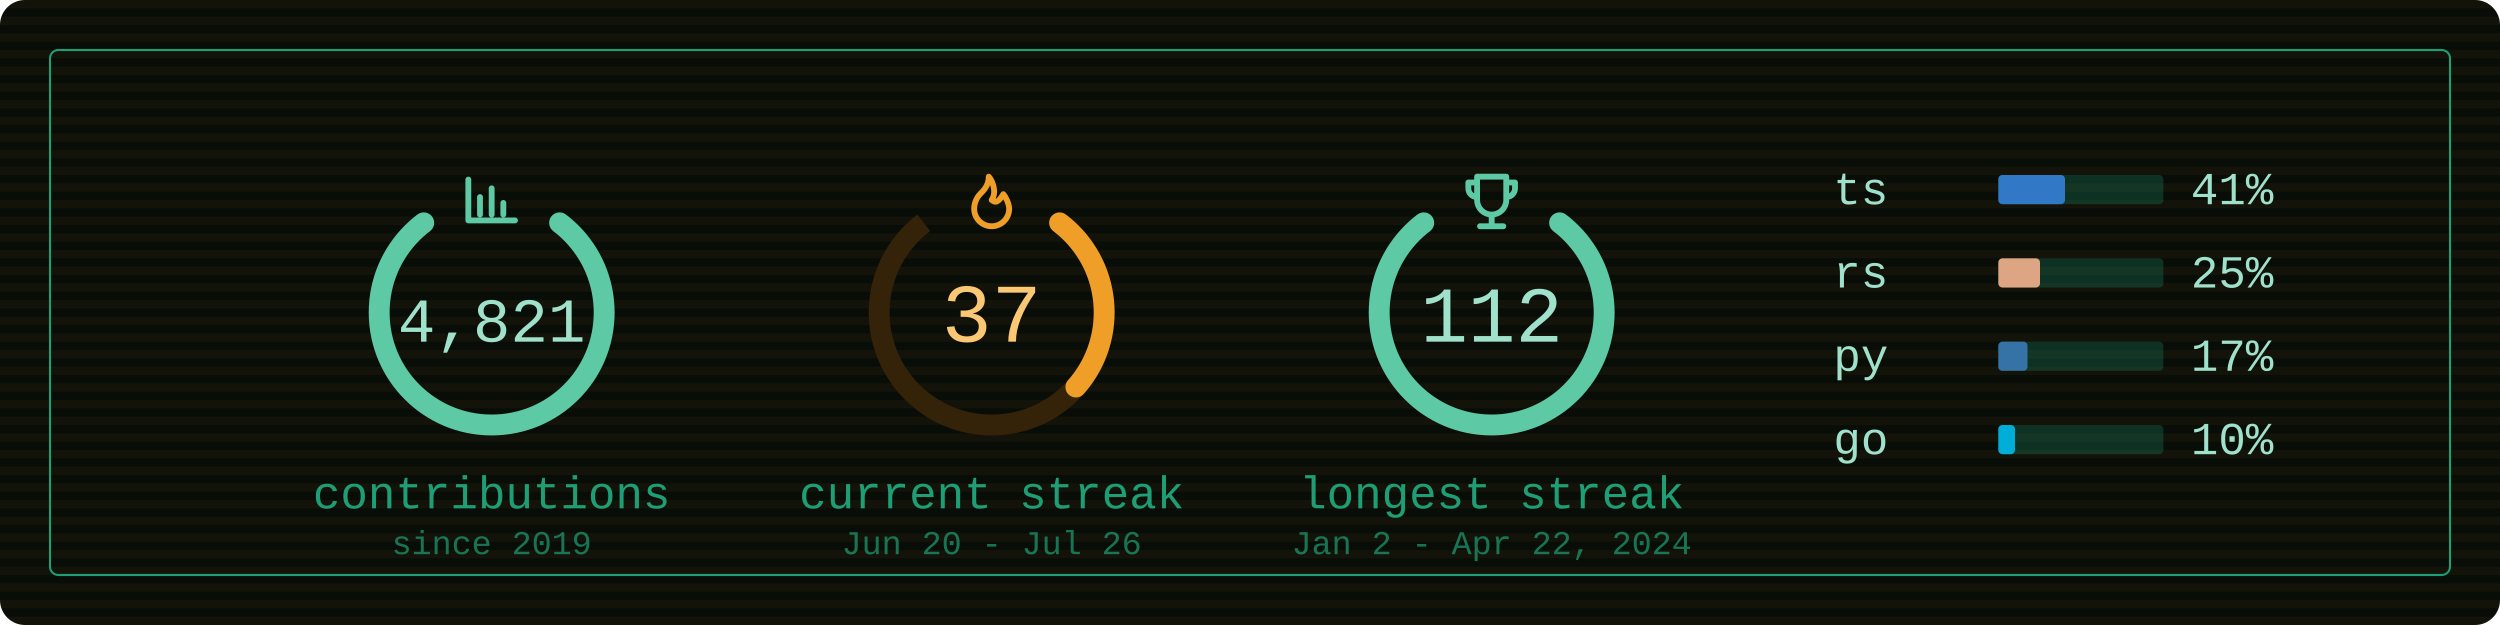
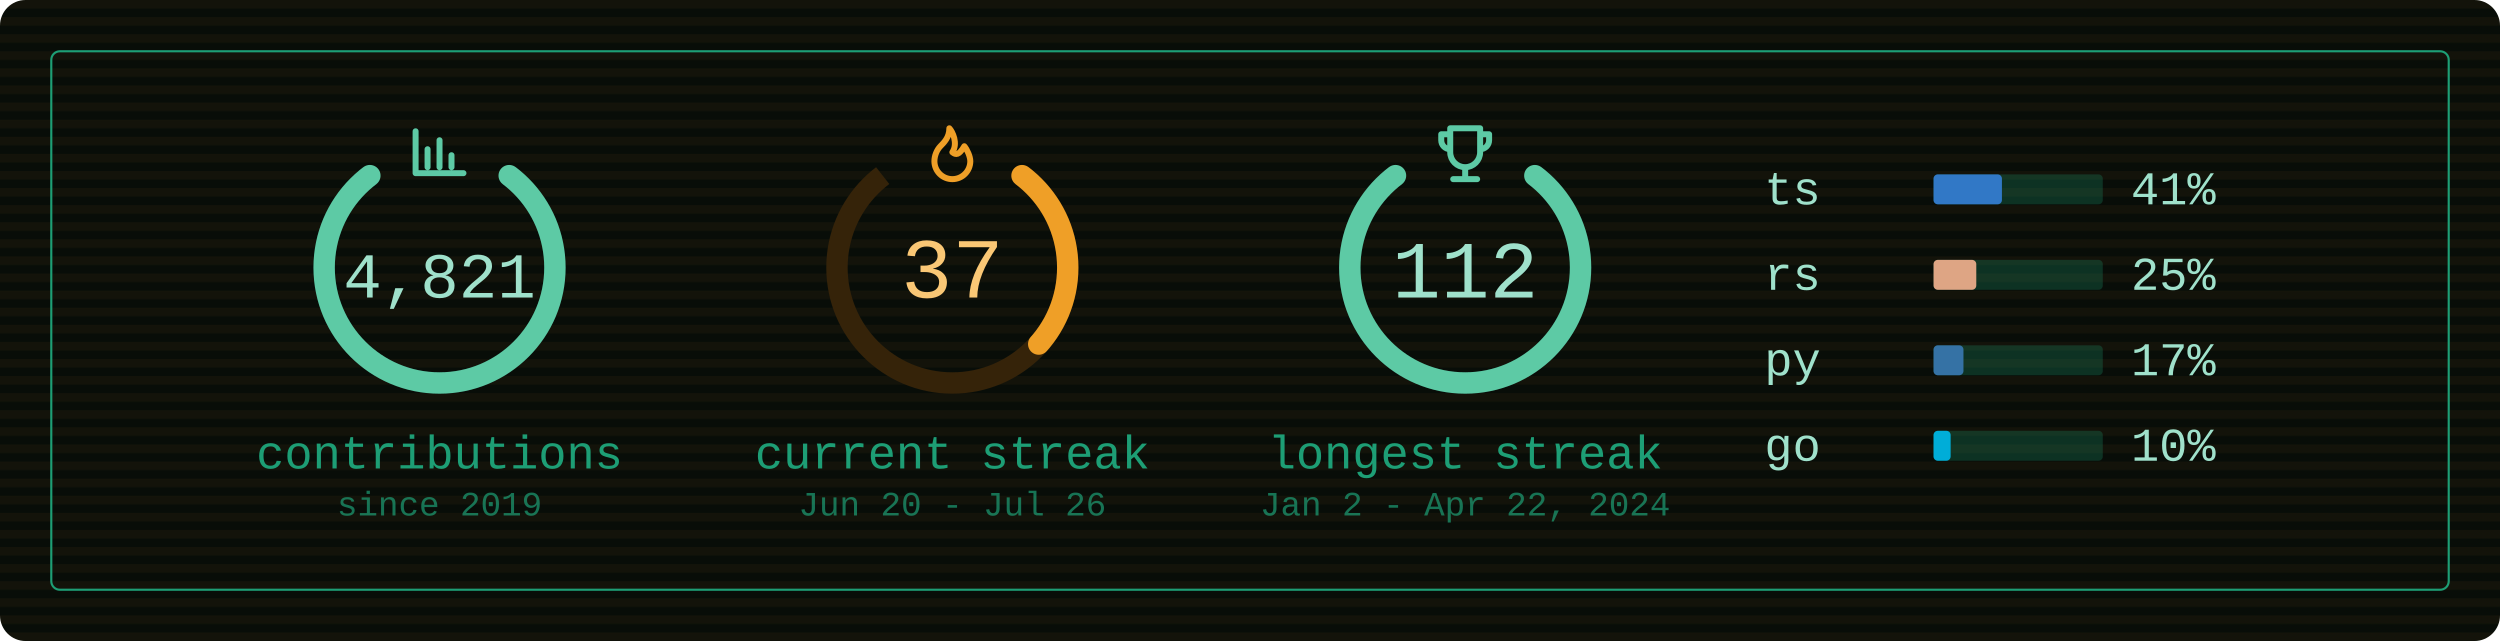
- <svg xmlns="http://www.w3.org/2000/svg" width="600" height="150" viewBox="0 0 600 150" role="img" aria-label="example: 4,821 contributions, 37 current streak, 112 longest streak" font-family="ui-monospace, SFMono-Regular, 'SF Mono', Menlo, Consolas, 'Liberation Mono', monospace">
+ <svg xmlns="http://www.w3.org/2000/svg" width="585" height="150" viewBox="0 0 585 150" role="img" aria-label="example: 4,821 contributions, 37 current streak, 112 longest streak" font-family="ui-monospace, SFMono-Regular, 'SF Mono', Menlo, Consolas, 'Liberation Mono', monospace">
  <defs>
    <pattern id="scanlines" width="4" height="4" patternUnits="userSpaceOnUse">
      <rect width="4" height="2" fill="#EF9F27" opacity="0.05" />
    </pattern>
  </defs>
-   <rect width="600" height="150" rx="6" fill="#080D08" />
-   <rect width="600" height="150" rx="6" fill="url(#scanlines)" />
-   <rect x="12" y="12" width="576" height="126" rx="2" fill="none" stroke="#1D9E75" stroke-width="0.5" />
-   <circle cx="118" cy="75" r="27" fill="none" stroke-width="5" stroke="#142c24" stroke-dasharray="134.65 35" stroke-dashoffset="-17.5" transform="rotate(-90 118 75)" />
-   <circle cx="118" cy="75" r="27" fill="none" stroke-width="5" stroke="#5DCAA5" stroke-linecap="round" stroke-dasharray="134.65 169.65" stroke-dashoffset="-17.5" transform="rotate(-90 118 75)" />
-   <g transform="translate(109.6 39.6) scale(0.7)" fill="none" stroke="#5DCAA5" stroke-width="2" stroke-linecap="round" stroke-linejoin="round">
+   <rect width="585" height="150" rx="6" fill="#080D08" />
+   <rect width="585" height="150" rx="6" fill="url(#scanlines)" />
+   <rect x="12" y="12" width="561" height="126" rx="2" fill="none" stroke="#1D9E75" stroke-width="0.5" />
+   <circle cx="102.85" cy="62.62" r="27" fill="none" stroke-width="5" stroke="#142c24" stroke-dasharray="134.65 35" stroke-dashoffset="-17.5" transform="rotate(-90 102.85 62.62)" />
+   <circle cx="102.85" cy="62.62" r="27" fill="none" stroke-width="5" stroke="#5DCAA5" stroke-linecap="round" stroke-dasharray="134.65 169.65" stroke-dashoffset="-17.5" transform="rotate(-90 102.85 62.62)" />
+   <g transform="translate(94.45 27.22) scale(0.7)" fill="none" stroke="#5DCAA5" stroke-width="2" stroke-linecap="round" stroke-linejoin="round">
    <path d="M4 19h16M4 19V5M8 17v-6M12 17v-9M16 17v-4" />
  </g>
-   <text x="118" y="82" text-anchor="middle" font-size="15" fill="#9FE1CB">4,821</text>
-   <text x="118" y="122" text-anchor="middle" font-size="11" fill="#1D9E75">contributions</text>
-   <text x="118" y="133" text-anchor="middle" font-size="8" fill="#1D9E75" opacity="0.7">since 2019</text>
-   <circle cx="238" cy="75" r="27" fill="none" stroke-width="5" stroke="#352309" stroke-dasharray="134.65 35" stroke-dashoffset="-17.5" transform="rotate(-90 238 75)" />
-   <circle cx="238" cy="75" r="27" fill="none" stroke-width="5" stroke="#EF9F27" stroke-linecap="round" stroke-dasharray="44.48 169.65" stroke-dashoffset="-17.5" transform="rotate(-90 238 75)" />
-   <g transform="translate(229.6 39.6) scale(0.7)" fill="none" stroke="#EF9F27" stroke-width="2" stroke-linecap="round" stroke-linejoin="round">
+   <text x="102.85" y="69.62" text-anchor="middle" font-size="15" fill="#9FE1CB">4,821</text>
+   <text x="102.85" y="109.62" text-anchor="middle" font-size="11" fill="#1D9E75">contributions</text>
+   <text x="102.85" y="120.62" text-anchor="middle" font-size="8" fill="#1D9E75" opacity="0.7">since 2019</text>
+   <circle cx="222.85" cy="62.62" r="27" fill="none" stroke-width="5" stroke="#352309" stroke-dasharray="134.65 35" stroke-dashoffset="-17.5" transform="rotate(-90 222.85 62.62)" />
+   <circle cx="222.85" cy="62.62" r="27" fill="none" stroke-width="5" stroke="#EF9F27" stroke-linecap="round" stroke-dasharray="44.48 169.65" stroke-dashoffset="-17.5" transform="rotate(-90 222.85 62.62)" />
+   <g transform="translate(214.45 27.22) scale(0.7)" fill="none" stroke="#EF9F27" stroke-width="2" stroke-linecap="round" stroke-linejoin="round">
    <path d="M12 12c2 -2.96 0 -7 -1 -8c0 3.038 -1.773 4.741 -3 6c-1.226 1.26 -2 3.24 -2 5a6 6 0 1 0 12 0c0 -1.532 -1.056 -3.94 -2 -5c-1.786 3 -2.791 3 -4 2z" />
  </g>
-   <text x="238" y="82" text-anchor="middle" font-size="20" fill="#FAC775">37</text>
-   <text x="238" y="122" text-anchor="middle" font-size="11" fill="#1D9E75">current streak</text>
-   <text x="238" y="133" text-anchor="middle" font-size="8" fill="#1D9E75" opacity="0.7">Jun 20 - Jul 26</text>
-   <circle cx="358" cy="75" r="27" fill="none" stroke-width="5" stroke="#142c24" stroke-dasharray="134.65 35" stroke-dashoffset="-17.5" transform="rotate(-90 358 75)" />
-   <circle cx="358" cy="75" r="27" fill="none" stroke-width="5" stroke="#5DCAA5" stroke-linecap="round" stroke-dasharray="134.65 169.65" stroke-dashoffset="-17.5" transform="rotate(-90 358 75)" />
-   <g transform="translate(349.6 39.6) scale(0.7)" fill="none" stroke="#5DCAA5" stroke-width="2" stroke-linecap="round" stroke-linejoin="round">
+   <text x="222.85" y="69.62" text-anchor="middle" font-size="20" fill="#FAC775">37</text>
+   <text x="222.85" y="109.62" text-anchor="middle" font-size="11" fill="#1D9E75">current streak</text>
+   <text x="222.85" y="120.62" text-anchor="middle" font-size="8" fill="#1D9E75" opacity="0.7">Jun 20 - Jul 26</text>
+   <circle cx="342.85" cy="62.62" r="27" fill="none" stroke-width="5" stroke="#142c24" stroke-dasharray="134.65 35" stroke-dashoffset="-17.5" transform="rotate(-90 342.85 62.62)" />
+   <circle cx="342.85" cy="62.62" r="27" fill="none" stroke-width="5" stroke="#5DCAA5" stroke-linecap="round" stroke-dasharray="134.65 169.65" stroke-dashoffset="-17.5" transform="rotate(-90 342.85 62.62)" />
+   <g transform="translate(334.45 27.22) scale(0.7)" fill="none" stroke="#5DCAA5" stroke-width="2" stroke-linecap="round" stroke-linejoin="round">
    <path d="M8 21h8M12 17v4M7 4h10v8a5 5 0 0 1 -10 0zM7 6H4v2a3 3 0 0 0 3 3M17 6h3v2a3 3 0 0 1 -3 3" />
  </g>
-   <text x="358" y="82" text-anchor="middle" font-size="19" fill="#9FE1CB">112</text>
-   <text x="358" y="122" text-anchor="middle" font-size="11" fill="#1D9E75">longest streak</text>
-   <text x="358" y="133" text-anchor="middle" font-size="8" fill="#1D9E75" opacity="0.7">Jan 2 - Apr 22, 2024</text>
-   <text x="440" y="49" font-size="11" fill="#9FE1CB">ts</text>
-   <rect x="479.6" y="42" width="39.6" height="7" rx="1" fill="#1D9E75" opacity="0.25" />
-   <rect x="479.6" y="42" width="16" height="7" rx="1" fill="#3178c6" />
-   <text x="525.8" y="49" font-size="11" fill="#9FE1CB">41%</text>
-   <text x="440" y="69" font-size="11" fill="#9FE1CB">rs</text>
-   <rect x="479.6" y="62" width="39.6" height="7" rx="1" fill="#1D9E75" opacity="0.25" />
-   <rect x="479.6" y="62" width="10" height="7" rx="1" fill="#dea584" />
-   <text x="525.8" y="69" font-size="11" fill="#9FE1CB">25%</text>
-   <text x="440" y="89" font-size="11" fill="#9FE1CB">py</text>
-   <rect x="479.6" y="82" width="39.6" height="7" rx="1" fill="#1D9E75" opacity="0.25" />
-   <rect x="479.6" y="82" width="7" height="7" rx="1" fill="#3572A5" />
-   <text x="525.8" y="89" font-size="11" fill="#9FE1CB">17%</text>
-   <text x="440" y="109" font-size="11" fill="#9FE1CB">go</text>
-   <rect x="479.6" y="102" width="39.6" height="7" rx="1" fill="#1D9E75" opacity="0.25" />
-   <rect x="479.6" y="102" width="4" height="7" rx="1" fill="#00ADD8" />
-   <text x="525.8" y="109" font-size="11" fill="#9FE1CB">10%</text>
+   <text x="342.85" y="69.62" text-anchor="middle" font-size="19" fill="#9FE1CB">112</text>
+   <text x="342.85" y="109.62" text-anchor="middle" font-size="11" fill="#1D9E75">longest streak</text>
+   <text x="342.85" y="120.62" text-anchor="middle" font-size="8" fill="#1D9E75" opacity="0.7">Jan 2 - Apr 22, 2024</text>
+   <text x="412.85" y="47.81" font-size="11" fill="#9FE1CB">ts</text>
+   <rect x="452.45" y="40.81" width="39.6" height="7" rx="1" fill="#1D9E75" opacity="0.25" />
+   <rect x="452.45" y="40.81" width="16" height="7" rx="1" fill="#3178c6" />
+   <text x="498.65" y="47.81" font-size="11" fill="#9FE1CB">41%</text>
+   <text x="412.85" y="67.81" font-size="11" fill="#9FE1CB">rs</text>
+   <rect x="452.45" y="60.81" width="39.6" height="7" rx="1" fill="#1D9E75" opacity="0.25" />
+   <rect x="452.45" y="60.81" width="10" height="7" rx="1" fill="#dea584" />
+   <text x="498.65" y="67.81" font-size="11" fill="#9FE1CB">25%</text>
+   <text x="412.85" y="87.81" font-size="11" fill="#9FE1CB">py</text>
+   <rect x="452.45" y="80.81" width="39.6" height="7" rx="1" fill="#1D9E75" opacity="0.25" />
+   <rect x="452.45" y="80.81" width="7" height="7" rx="1" fill="#3572A5" />
+   <text x="498.65" y="87.81" font-size="11" fill="#9FE1CB">17%</text>
+   <text x="412.85" y="107.81" font-size="11" fill="#9FE1CB">go</text>
+   <rect x="452.45" y="100.81" width="39.6" height="7" rx="1" fill="#1D9E75" opacity="0.25" />
+   <rect x="452.45" y="100.81" width="4" height="7" rx="1" fill="#00ADD8" />
+   <text x="498.65" y="107.81" font-size="11" fill="#9FE1CB">10%</text>
</svg>
